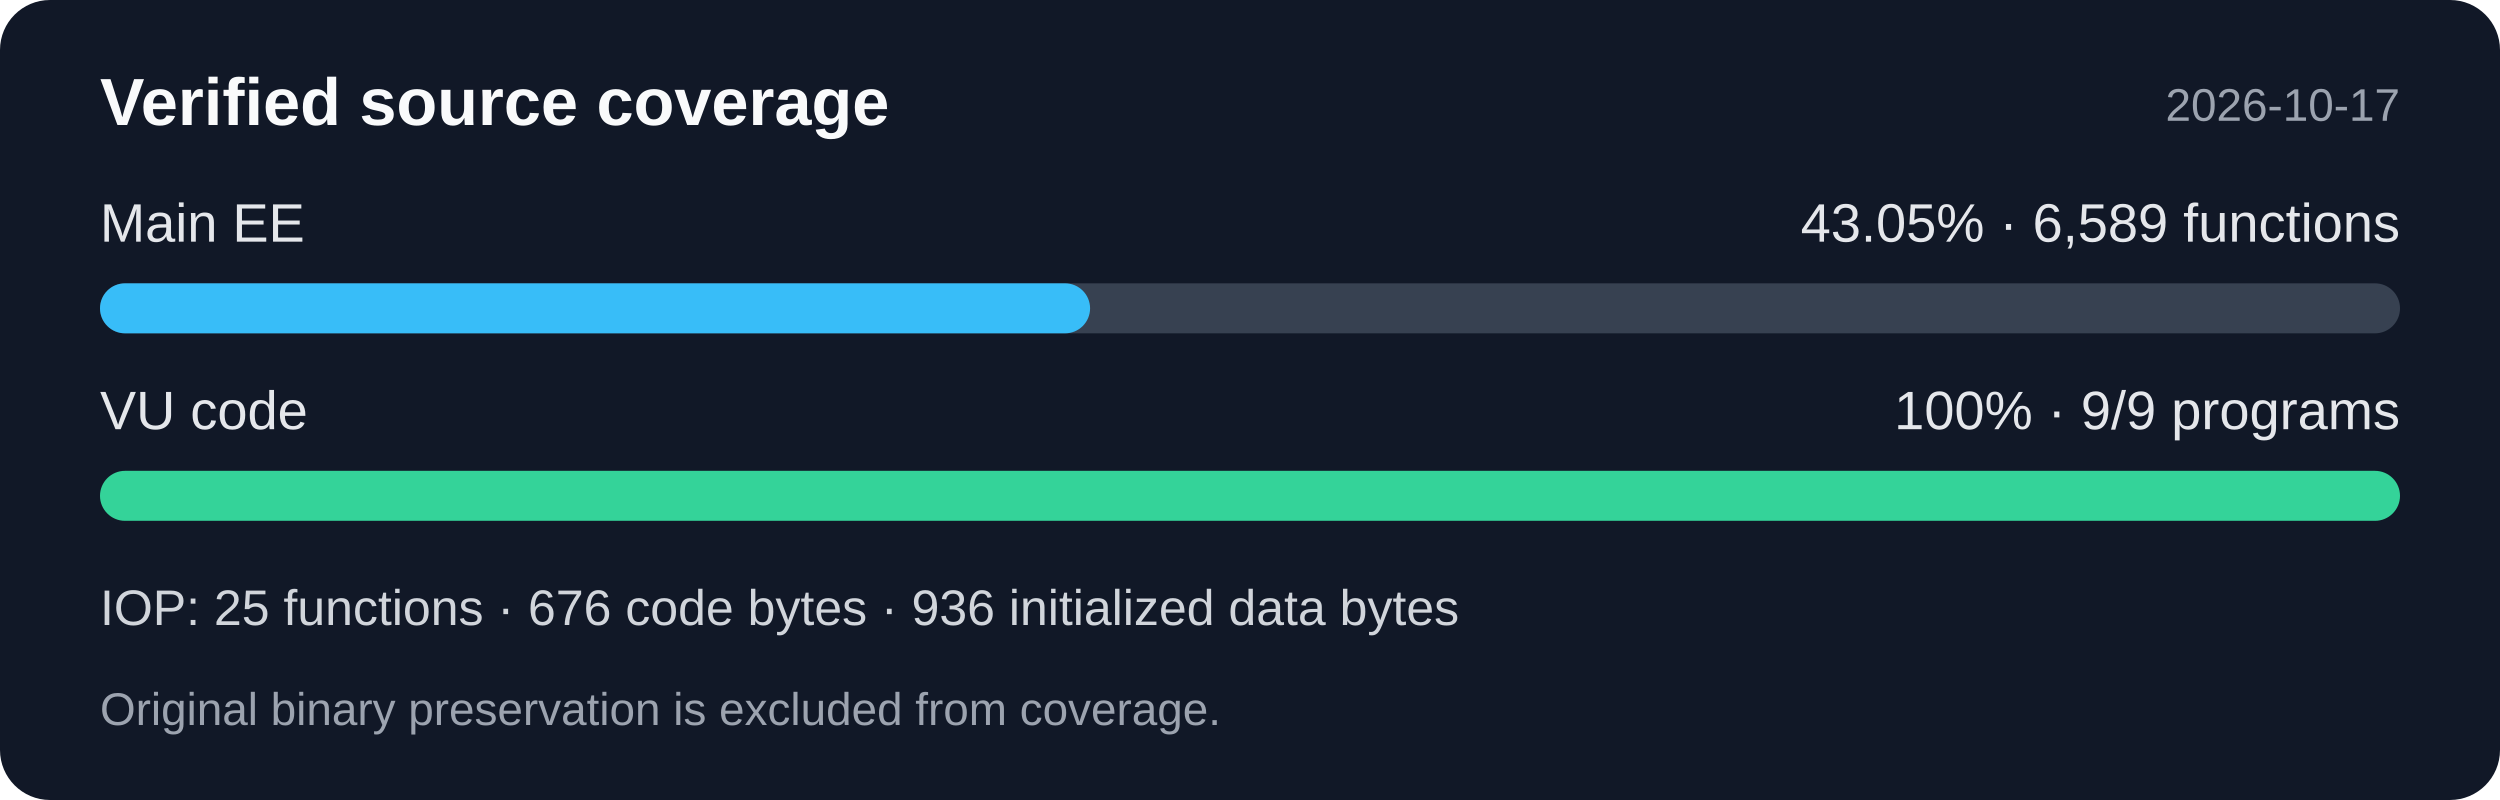
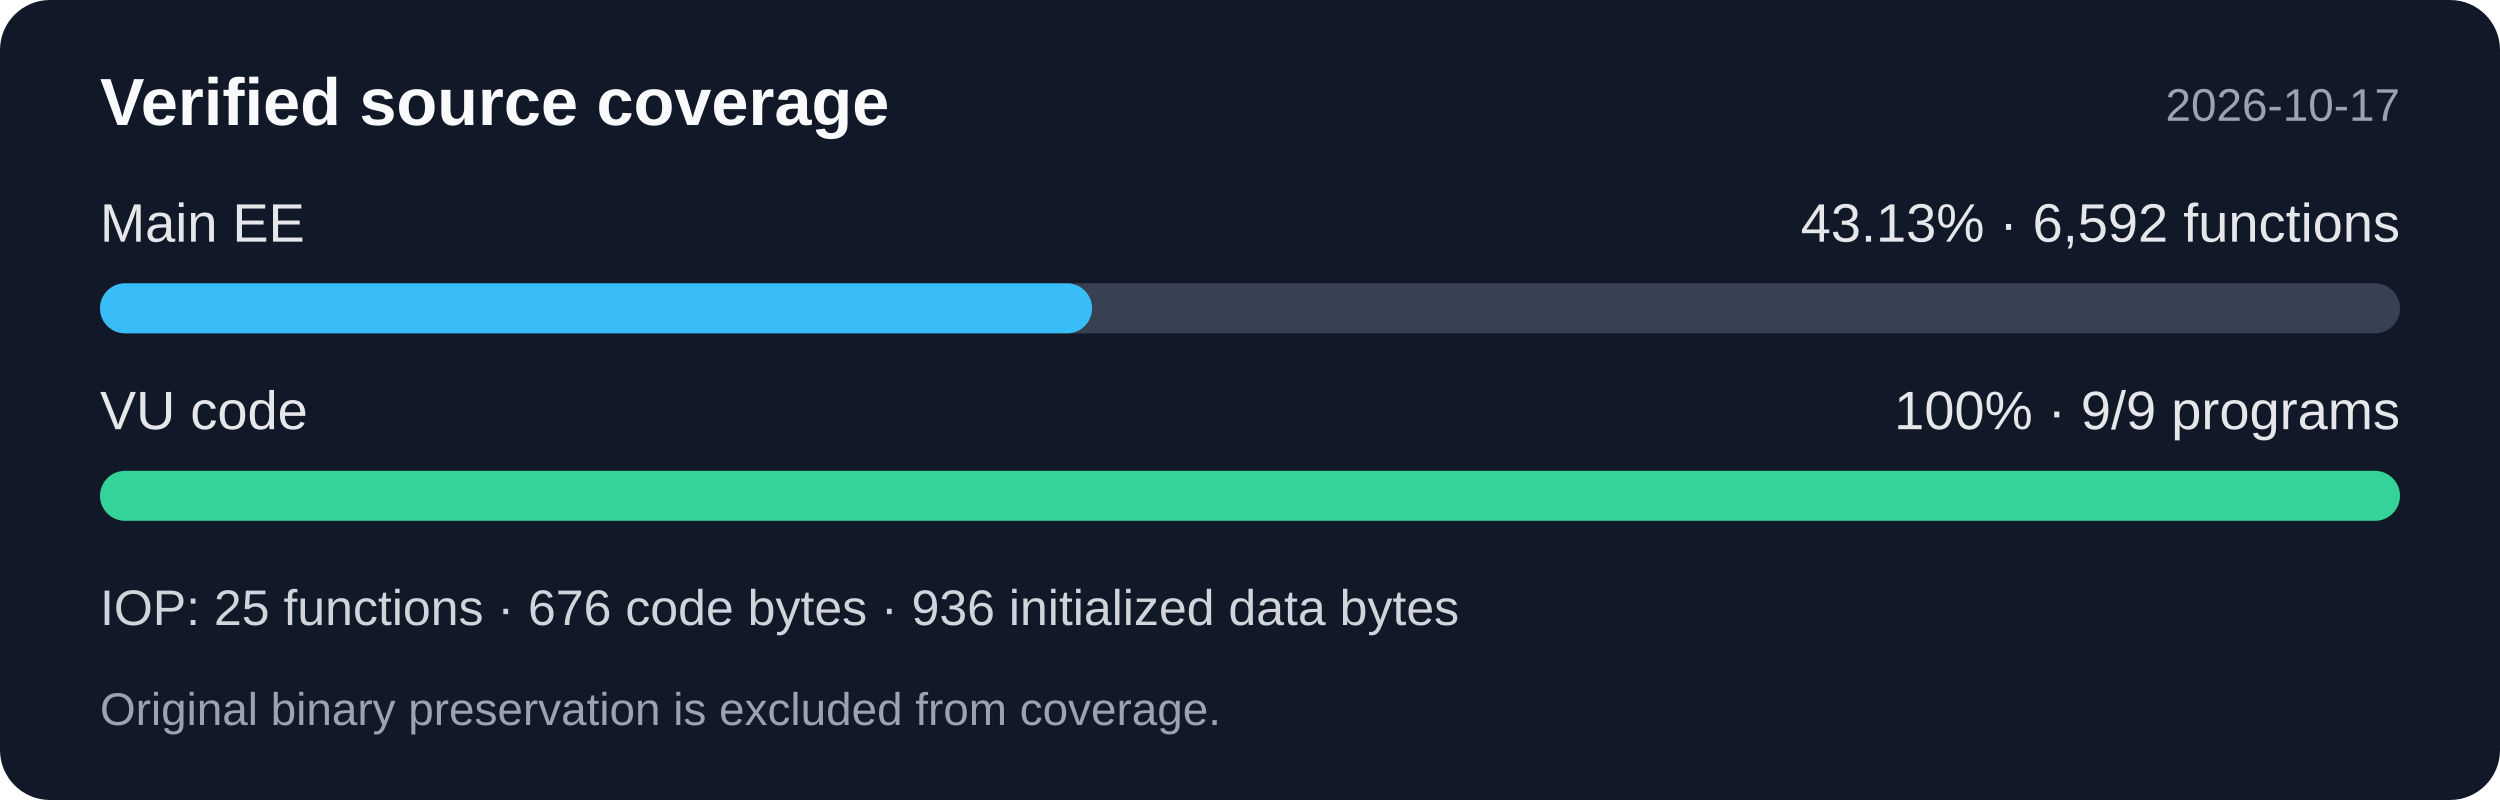
<svg xmlns="http://www.w3.org/2000/svg" width="600" height="192" viewBox="0 0 600 192" role="img" aria-labelledby="title desc">
  <rect width="600" height="192" rx="12" fill="#111827" />
  <g font-family="Segoe UI,Arial,sans-serif">
    <text x="24" y="30" fill="#f9fafb" font-size="16" font-weight="600">Verified source coverage</text>
    <text x="576" y="29" fill="#9ca3af" font-size="11" text-anchor="end">2026-10-17</text>
    <text x="24" y="58" fill="#e5e7eb" font-size="13">Main EE</text>
-     <text x="576" y="58" fill="#e5e7eb" font-size="13" text-anchor="end">43.05% · 6,589 functions</text>
+     <text x="576" y="58" fill="#e5e7eb" font-size="13" text-anchor="end">43.13% · 6,592 functions</text>
    <rect x="24" y="68" width="552" height="12" rx="6" fill="#374151" />
-     <rect x="24" y="68" width="237.62" height="12" rx="6" fill="#38bdf8" />
+     <rect x="24" y="68" width="238.1" height="12" rx="6" fill="#38bdf8" />
    <text x="24" y="103" fill="#e5e7eb" font-size="13">VU code</text>
    <text x="576" y="103" fill="#e5e7eb" font-size="13" text-anchor="end">100% · 9/9 programs</text>
    <rect x="24" y="113" width="552" height="12" rx="6" fill="#34d399" />
    <text x="24" y="150" fill="#d1d5db" font-size="12">IOP: 25 functions · 676 code bytes · 936 initialized data bytes</text>
    <text x="24" y="174" fill="#9ca3af" font-size="11">Original binary preservation is excluded from coverage.</text>
  </g>
</svg>
